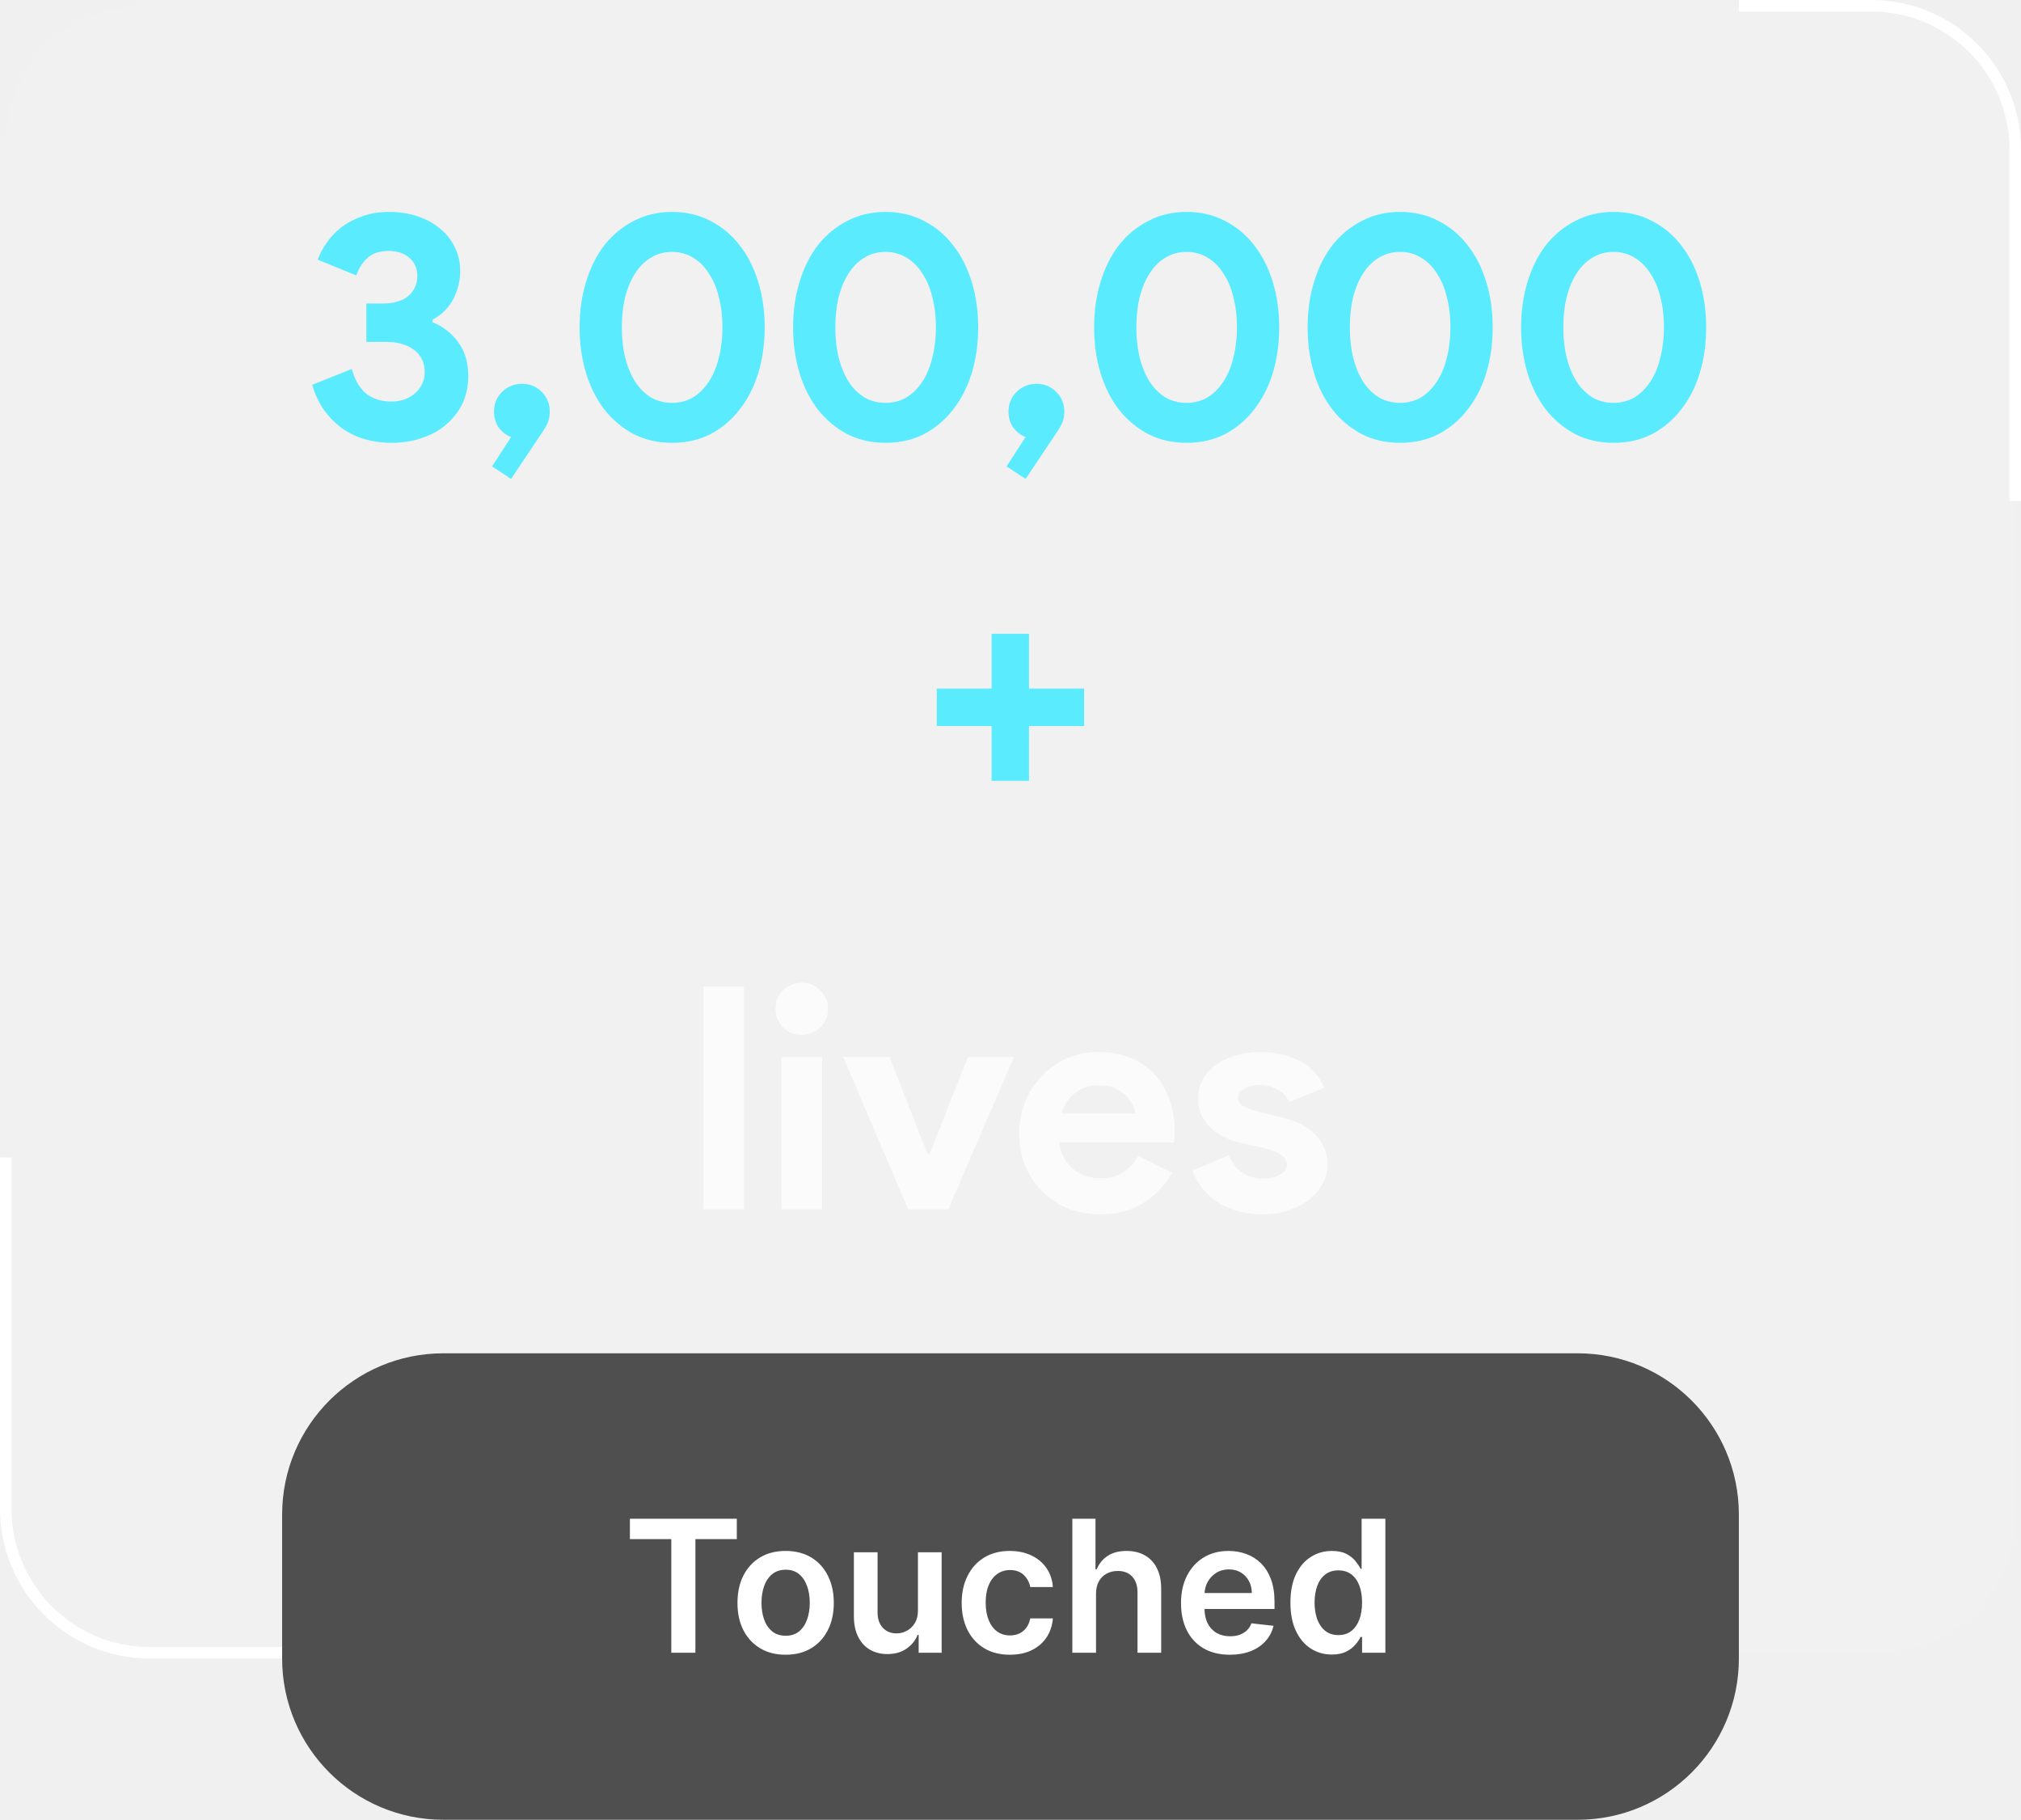
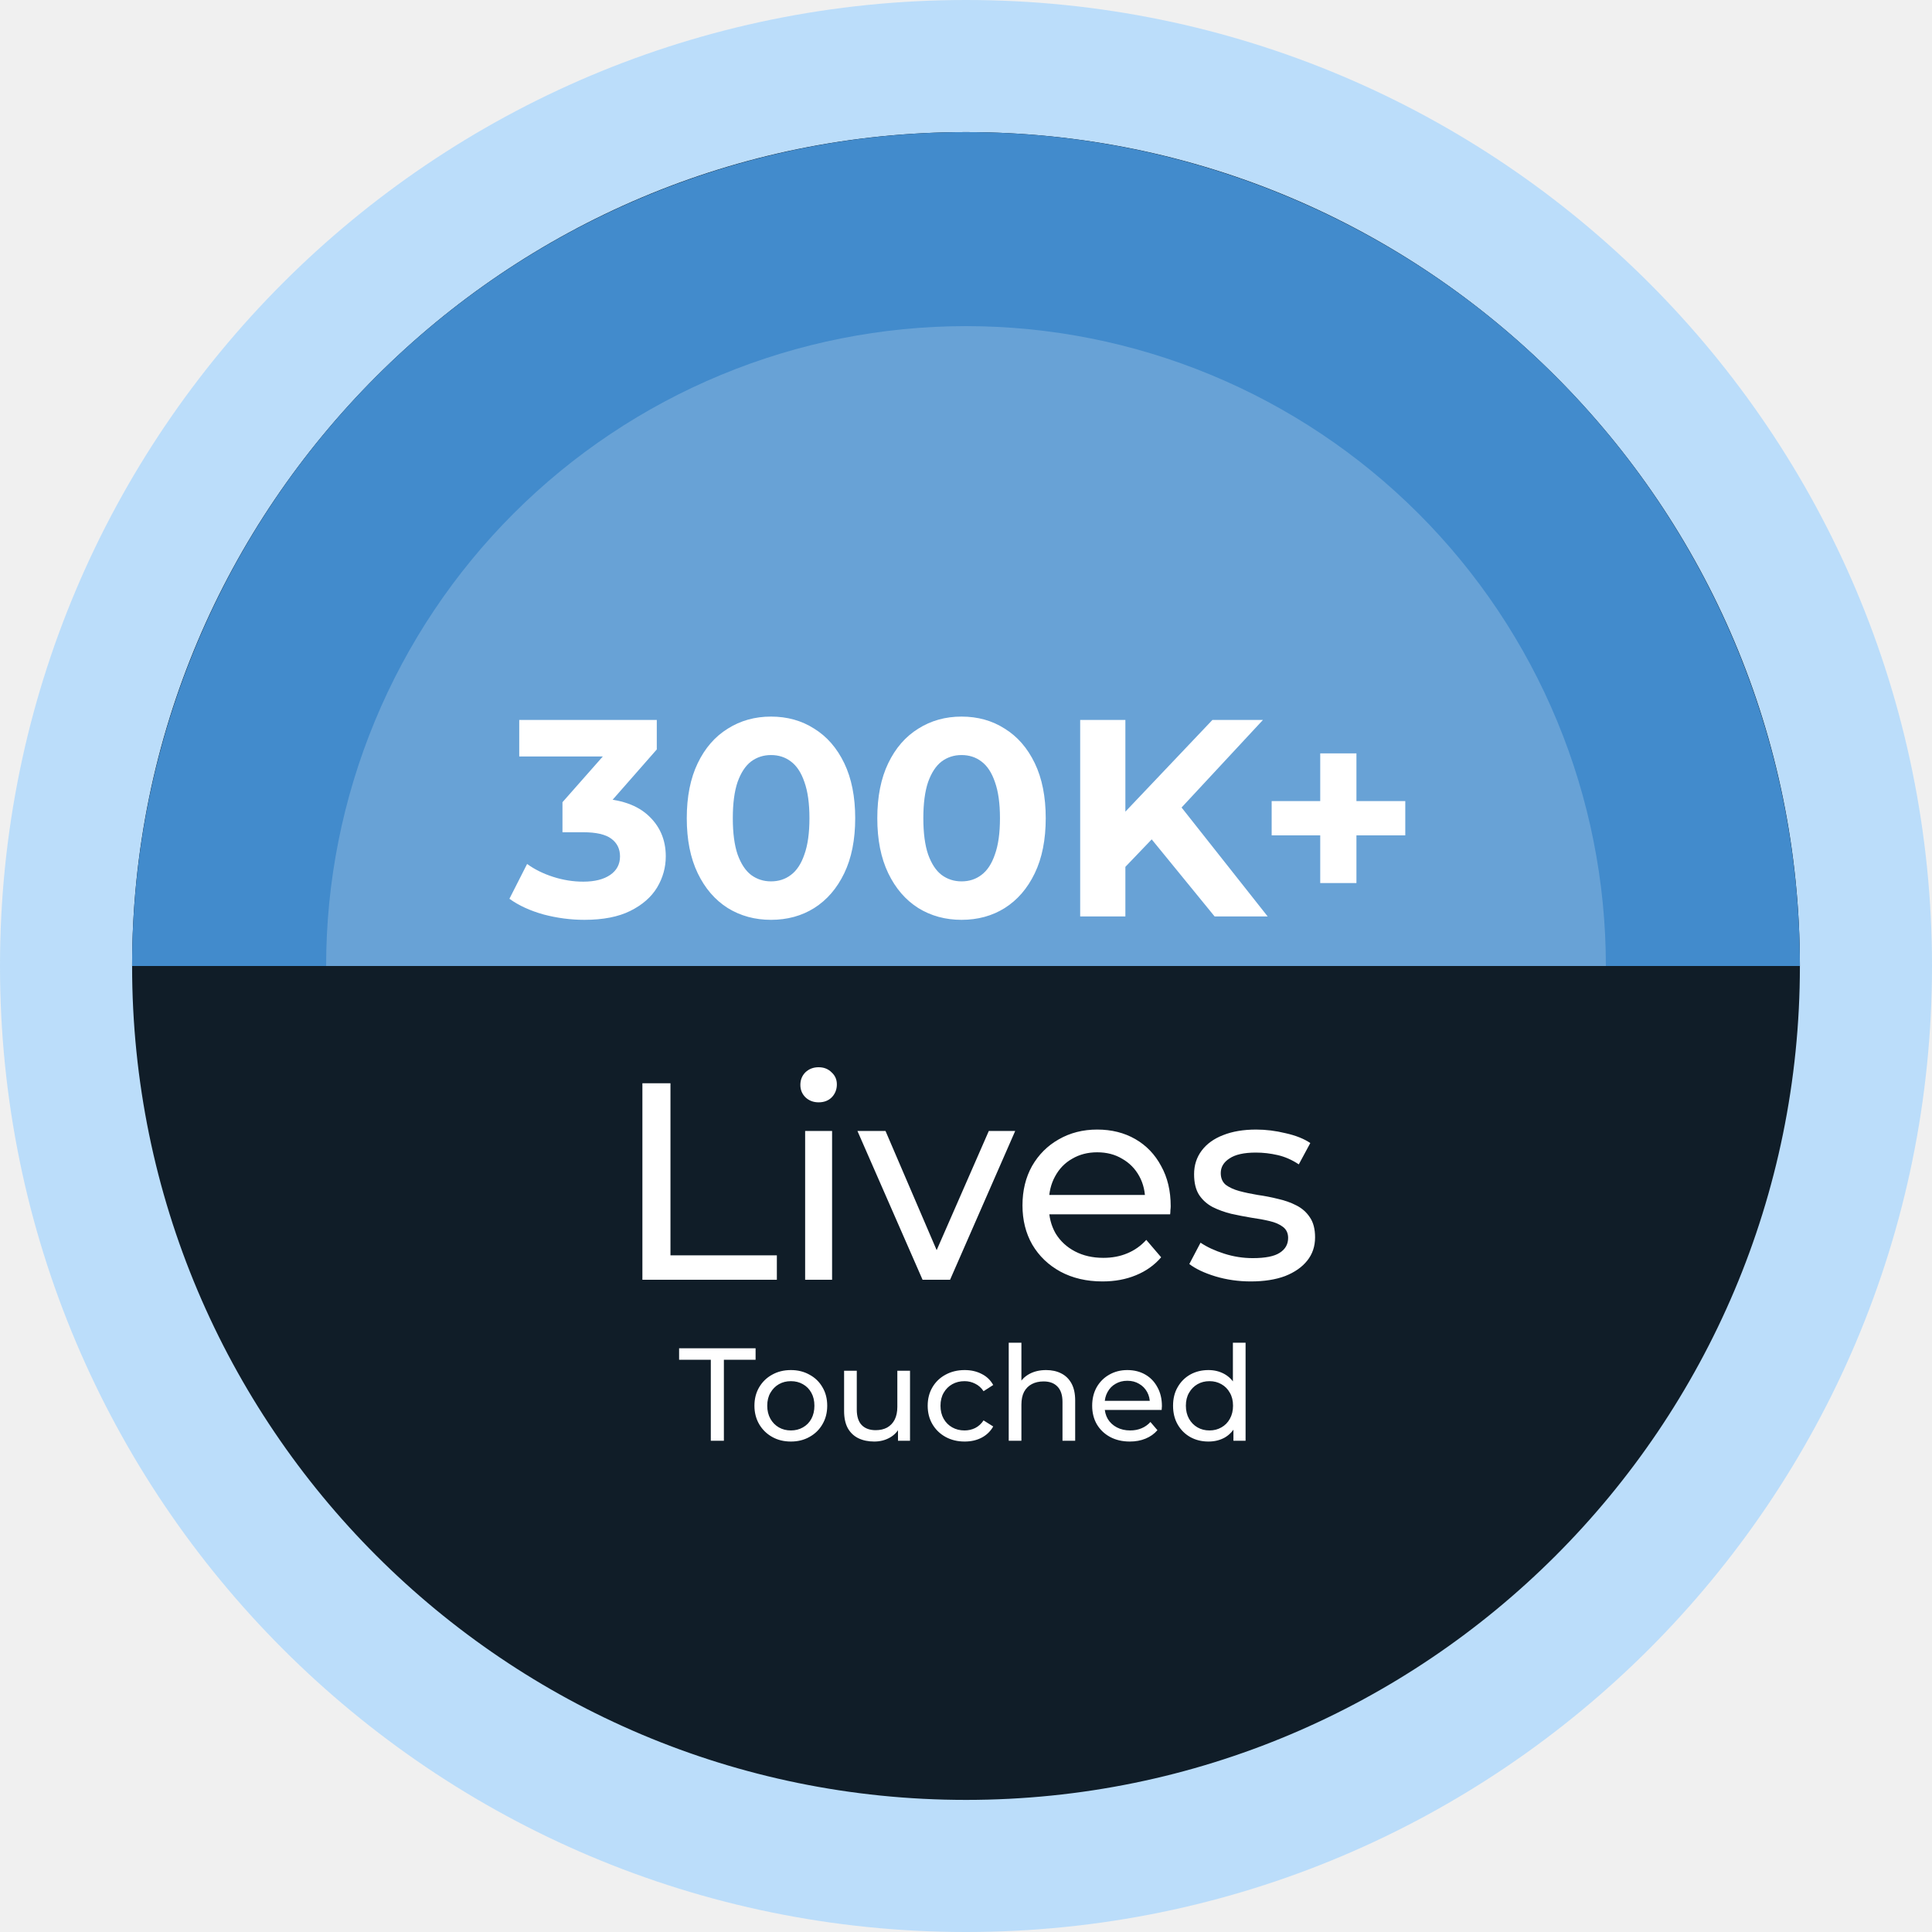
- <svg xmlns="http://www.w3.org/2000/svg" width="351" height="316" viewBox="0 0 351 316" fill="none">
-   <path d="M1 201V262C1 275.807 12.193 287 26 287H49" stroke="white" stroke-width="2" />
-   <path d="M350 87V26C350 12.193 338.807 1 325 1H302" stroke="white" stroke-width="2" />
-   <rect x="1" y="1" width="349" height="286" rx="24" fill="white" fill-opacity="0.05" />
-   <rect x="49" y="235" width="253" height="81" rx="28" fill="#4F4F4F" />
-   <path d="M109.398 267.261V263.727H127.966V267.261H120.773V287H116.591V267.261H109.398ZM136.446 287.341C134.741 287.341 133.264 286.966 132.014 286.216C130.764 285.466 129.795 284.417 129.105 283.068C128.423 281.72 128.082 280.144 128.082 278.341C128.082 276.538 128.423 274.958 129.105 273.602C129.795 272.246 130.764 271.193 132.014 270.443C133.264 269.693 134.741 269.318 136.446 269.318C138.151 269.318 139.628 269.693 140.878 270.443C142.128 271.193 143.094 272.246 143.776 273.602C144.465 274.958 144.81 276.538 144.81 278.341C144.81 280.144 144.465 281.72 143.776 283.068C143.094 284.417 142.128 285.466 140.878 286.216C139.628 286.966 138.151 287.341 136.446 287.341ZM136.469 284.045C137.393 284.045 138.166 283.792 138.787 283.284C139.408 282.769 139.87 282.08 140.173 281.216C140.484 280.352 140.639 279.39 140.639 278.33C140.639 277.261 140.484 276.295 140.173 275.432C139.87 274.561 139.408 273.867 138.787 273.352C138.166 272.837 137.393 272.58 136.469 272.58C135.522 272.58 134.734 272.837 134.105 273.352C133.484 273.867 133.018 274.561 132.707 275.432C132.404 276.295 132.253 277.261 132.253 278.33C132.253 279.39 132.404 280.352 132.707 281.216C133.018 282.08 133.484 282.769 134.105 283.284C134.734 283.792 135.522 284.045 136.469 284.045ZM159.426 279.659V269.545H163.54V287H159.551V283.898H159.369C158.975 284.875 158.328 285.674 157.426 286.295C156.532 286.917 155.43 287.227 154.119 287.227C152.975 287.227 151.964 286.973 151.085 286.466C150.214 285.951 149.532 285.205 149.04 284.227C148.547 283.242 148.301 282.053 148.301 280.659V269.545H152.415V280.023C152.415 281.129 152.718 282.008 153.324 282.659C153.93 283.311 154.725 283.636 155.71 283.636C156.316 283.636 156.903 283.489 157.472 283.193C158.04 282.898 158.506 282.458 158.869 281.875C159.241 281.284 159.426 280.545 159.426 279.659ZM175.384 287.341C173.641 287.341 172.145 286.958 170.895 286.193C169.652 285.428 168.694 284.371 168.02 283.023C167.353 281.667 167.02 280.106 167.02 278.341C167.02 276.568 167.361 275.004 168.043 273.648C168.724 272.284 169.687 271.223 170.929 270.466C172.179 269.701 173.656 269.318 175.361 269.318C176.777 269.318 178.031 269.58 179.122 270.102C180.221 270.617 181.096 271.348 181.747 272.295C182.399 273.235 182.77 274.333 182.861 275.591H178.929C178.77 274.75 178.391 274.049 177.793 273.489C177.202 272.92 176.41 272.636 175.418 272.636C174.577 272.636 173.838 272.864 173.202 273.318C172.565 273.765 172.069 274.409 171.713 275.25C171.365 276.091 171.19 277.098 171.19 278.273C171.19 279.462 171.365 280.485 171.713 281.341C172.062 282.189 172.55 282.845 173.179 283.307C173.815 283.761 174.562 283.989 175.418 283.989C176.024 283.989 176.565 283.875 177.043 283.648C177.527 283.413 177.933 283.076 178.259 282.636C178.584 282.197 178.808 281.663 178.929 281.034H182.861C182.762 282.269 182.399 283.364 181.77 284.318C181.141 285.265 180.285 286.008 179.202 286.545C178.118 287.076 176.846 287.341 175.384 287.341ZM190.352 276.773V287H186.239V263.727H190.261V272.511H190.466C190.875 271.527 191.508 270.75 192.364 270.182C193.227 269.606 194.326 269.318 195.659 269.318C196.871 269.318 197.928 269.572 198.83 270.08C199.731 270.587 200.428 271.33 200.92 272.307C201.42 273.284 201.67 274.477 201.67 275.886V287H197.557V276.523C197.557 275.348 197.254 274.436 196.648 273.784C196.049 273.125 195.208 272.795 194.125 272.795C193.398 272.795 192.746 272.955 192.17 273.273C191.602 273.583 191.155 274.034 190.83 274.625C190.511 275.216 190.352 275.932 190.352 276.773ZM213.591 287.341C211.841 287.341 210.33 286.977 209.057 286.25C207.792 285.515 206.818 284.477 206.136 283.136C205.455 281.788 205.114 280.201 205.114 278.375C205.114 276.58 205.455 275.004 206.136 273.648C206.826 272.284 207.788 271.223 209.023 270.466C210.258 269.701 211.708 269.318 213.375 269.318C214.451 269.318 215.466 269.492 216.42 269.841C217.383 270.182 218.231 270.712 218.966 271.432C219.708 272.152 220.292 273.068 220.716 274.182C221.14 275.288 221.352 276.606 221.352 278.136V279.398H207.045V276.625H217.409C217.402 275.837 217.231 275.136 216.898 274.523C216.564 273.902 216.098 273.413 215.5 273.057C214.909 272.701 214.22 272.523 213.432 272.523C212.591 272.523 211.852 272.727 211.216 273.136C210.58 273.538 210.083 274.068 209.727 274.727C209.379 275.379 209.201 276.095 209.193 276.875V279.295C209.193 280.311 209.379 281.182 209.75 281.909C210.121 282.629 210.64 283.182 211.307 283.568C211.973 283.947 212.754 284.136 213.648 284.136C214.246 284.136 214.788 284.053 215.273 283.886C215.758 283.712 216.178 283.458 216.534 283.125C216.89 282.792 217.159 282.379 217.341 281.886L221.182 282.318C220.939 283.333 220.477 284.22 219.795 284.977C219.121 285.727 218.258 286.311 217.205 286.727C216.152 287.136 214.947 287.341 213.591 287.341ZM231.31 287.307C229.938 287.307 228.711 286.955 227.628 286.25C226.545 285.545 225.688 284.523 225.06 283.182C224.431 281.841 224.116 280.212 224.116 278.295C224.116 276.356 224.435 274.72 225.071 273.386C225.715 272.045 226.582 271.034 227.673 270.352C228.764 269.663 229.98 269.318 231.321 269.318C232.344 269.318 233.185 269.492 233.844 269.841C234.503 270.182 235.026 270.595 235.412 271.08C235.798 271.557 236.098 272.008 236.31 272.432H236.48V263.727H240.605V287H236.56V284.25H236.31C236.098 284.674 235.791 285.125 235.389 285.602C234.988 286.072 234.457 286.473 233.798 286.807C233.139 287.14 232.31 287.307 231.31 287.307ZM232.457 283.932C233.329 283.932 234.071 283.697 234.685 283.227C235.298 282.75 235.764 282.087 236.082 281.239C236.401 280.39 236.56 279.402 236.56 278.273C236.56 277.144 236.401 276.163 236.082 275.33C235.772 274.496 235.31 273.848 234.696 273.386C234.09 272.924 233.344 272.693 232.457 272.693C231.541 272.693 230.776 272.932 230.162 273.409C229.548 273.886 229.086 274.545 228.776 275.386C228.465 276.227 228.31 277.189 228.31 278.273C228.31 279.364 228.465 280.337 228.776 281.193C229.094 282.042 229.56 282.712 230.173 283.205C230.795 283.689 231.556 283.932 232.457 283.932Z" fill="white" />
-   <path d="M67.943 76.896C66.375 76.896 64.863 76.691 63.407 76.28C61.988 75.869 60.682 75.253 59.487 74.432C58.292 73.573 57.228 72.509 56.295 71.24C55.399 69.971 54.708 68.496 54.223 66.816L61.111 64.072C61.596 65.939 62.418 67.357 63.575 68.328C64.732 69.261 66.188 69.728 67.943 69.728C68.727 69.728 69.474 69.616 70.183 69.392C70.892 69.131 71.508 68.776 72.031 68.328C72.554 67.88 72.964 67.357 73.263 66.76C73.599 66.125 73.767 65.416 73.767 64.632C73.767 62.989 73.151 61.701 71.919 60.768C70.724 59.835 69.063 59.368 66.935 59.368H63.631V52.704H66.655C67.402 52.704 68.13 52.611 68.839 52.424C69.548 52.237 70.164 51.957 70.687 51.584C71.247 51.173 71.676 50.669 71.975 50.072C72.311 49.437 72.479 48.709 72.479 47.888C72.479 46.619 72.031 45.592 71.135 44.808C70.239 43.987 69.026 43.576 67.495 43.576C65.852 43.576 64.583 44.024 63.687 44.92C62.828 45.779 62.231 46.749 61.895 47.832L55.175 45.088C55.511 44.155 56.015 43.203 56.687 42.232C57.359 41.224 58.199 40.328 59.207 39.544C60.252 38.723 61.466 38.069 62.847 37.584C64.228 37.061 65.815 36.8 67.607 36.8C69.436 36.8 71.098 37.061 72.591 37.584C74.122 38.107 75.428 38.835 76.511 39.768C77.594 40.664 78.434 41.747 79.031 43.016C79.628 44.248 79.927 45.592 79.927 47.048C79.927 48.168 79.778 49.176 79.479 50.072C79.218 50.968 78.863 51.771 78.415 52.48C77.967 53.189 77.444 53.805 76.847 54.328C76.287 54.813 75.708 55.205 75.111 55.504V55.952C76.903 56.661 78.378 57.8 79.535 59.368C80.73 60.936 81.327 62.915 81.327 65.304C81.327 66.984 81.01 68.533 80.375 69.952C79.74 71.333 78.826 72.547 77.631 73.592C76.474 74.637 75.074 75.44 73.431 76C71.788 76.597 69.959 76.896 67.943 76.896ZM85.46 80.984L88.764 75.888C87.943 75.589 87.233 75.048 86.636 74.264C86.076 73.48 85.796 72.547 85.796 71.464C85.796 70.12 86.263 68.981 87.196 68.048C88.167 67.115 89.324 66.648 90.668 66.648C92.012 66.648 93.151 67.115 94.084 68.048C95.017 68.981 95.484 70.12 95.484 71.464C95.484 72.173 95.372 72.808 95.148 73.368C94.924 73.891 94.569 74.507 94.084 75.216L88.764 83.168L85.46 80.984ZM116.735 76.896C114.271 76.896 112.05 76.392 110.071 75.384C108.093 74.339 106.394 72.92 104.975 71.128C103.594 69.336 102.53 67.227 101.783 64.8C101.037 62.336 100.663 59.685 100.663 56.848C100.663 54.011 101.037 51.379 101.783 48.952C102.53 46.488 103.594 44.36 104.975 42.568C106.394 40.776 108.093 39.376 110.071 38.368C112.05 37.323 114.271 36.8 116.735 36.8C119.199 36.8 121.421 37.323 123.399 38.368C125.378 39.376 127.058 40.776 128.439 42.568C129.858 44.36 130.941 46.488 131.687 48.952C132.434 51.379 132.807 54.011 132.807 56.848C132.807 59.685 132.434 62.336 131.687 64.8C130.941 67.227 129.858 69.336 128.439 71.128C127.058 72.92 125.378 74.339 123.399 75.384C121.421 76.392 119.199 76.896 116.735 76.896ZM116.735 69.952C118.079 69.952 119.293 69.635 120.375 69C121.458 68.328 122.373 67.413 123.119 66.256C123.903 65.061 124.482 63.661 124.855 62.056C125.266 60.451 125.471 58.715 125.471 56.848C125.471 54.944 125.266 53.208 124.855 51.64C124.482 50.035 123.903 48.653 123.119 47.496C122.373 46.301 121.458 45.387 120.375 44.752C119.293 44.08 118.079 43.744 116.735 43.744C115.354 43.744 114.122 44.08 113.039 44.752C111.957 45.387 111.042 46.301 110.295 47.496C109.549 48.653 108.97 50.035 108.559 51.64C108.186 53.208 107.999 54.944 107.999 56.848C107.999 58.715 108.186 60.451 108.559 62.056C108.97 63.661 109.549 65.061 110.295 66.256C111.042 67.413 111.957 68.328 113.039 69C114.122 69.635 115.354 69.952 116.735 69.952ZM153.813 76.896C151.349 76.896 149.128 76.392 147.149 75.384C145.171 74.339 143.472 72.92 142.053 71.128C140.672 69.336 139.608 67.227 138.861 64.8C138.115 62.336 137.741 59.685 137.741 56.848C137.741 54.011 138.115 51.379 138.861 48.952C139.608 46.488 140.672 44.36 142.053 42.568C143.472 40.776 145.171 39.376 147.149 38.368C149.128 37.323 151.349 36.8 153.813 36.8C156.277 36.8 158.499 37.323 160.477 38.368C162.456 39.376 164.136 40.776 165.517 42.568C166.936 44.36 168.019 46.488 168.765 48.952C169.512 51.379 169.885 54.011 169.885 56.848C169.885 59.685 169.512 62.336 168.765 64.8C168.019 67.227 166.936 69.336 165.517 71.128C164.136 72.92 162.456 74.339 160.477 75.384C158.499 76.392 156.277 76.896 153.813 76.896ZM153.813 69.952C155.157 69.952 156.371 69.635 157.453 69C158.536 68.328 159.451 67.413 160.197 66.256C160.981 65.061 161.56 63.661 161.933 62.056C162.344 60.451 162.549 58.715 162.549 56.848C162.549 54.944 162.344 53.208 161.933 51.64C161.56 50.035 160.981 48.653 160.197 47.496C159.451 46.301 158.536 45.387 157.453 44.752C156.371 44.08 155.157 43.744 153.813 43.744C152.432 43.744 151.2 44.08 150.117 44.752C149.035 45.387 148.12 46.301 147.373 47.496C146.627 48.653 146.048 50.035 145.637 51.64C145.264 53.208 145.077 54.944 145.077 56.848C145.077 58.715 145.264 60.451 145.637 62.056C146.048 63.661 146.627 65.061 147.373 66.256C148.12 67.413 149.035 68.328 150.117 69C151.2 69.635 152.432 69.952 153.813 69.952ZM174.819 80.984L178.123 75.888C177.302 75.589 176.593 75.048 175.995 74.264C175.435 73.48 175.155 72.547 175.155 71.464C175.155 70.12 175.622 68.981 176.555 68.048C177.526 67.115 178.683 66.648 180.027 66.648C181.371 66.648 182.51 67.115 183.443 68.048C184.377 68.981 184.843 70.12 184.843 71.464C184.843 72.173 184.731 72.808 184.507 73.368C184.283 73.891 183.929 74.507 183.443 75.216L178.123 83.168L174.819 80.984ZM206.095 76.896C203.631 76.896 201.409 76.392 199.431 75.384C197.452 74.339 195.753 72.92 194.335 71.128C192.953 69.336 191.889 67.227 191.143 64.8C190.396 62.336 190.023 59.685 190.023 56.848C190.023 54.011 190.396 51.379 191.143 48.952C191.889 46.488 192.953 44.36 194.335 42.568C195.753 40.776 197.452 39.376 199.431 38.368C201.409 37.323 203.631 36.8 206.095 36.8C208.559 36.8 210.78 37.323 212.759 38.368C214.737 39.376 216.417 40.776 217.799 42.568C219.217 44.36 220.3 46.488 221.047 48.952C221.793 51.379 222.167 54.011 222.167 56.848C222.167 59.685 221.793 62.336 221.047 64.8C220.3 67.227 219.217 69.336 217.799 71.128C216.417 72.92 214.737 74.339 212.759 75.384C210.78 76.392 208.559 76.896 206.095 76.896ZM206.095 69.952C207.439 69.952 208.652 69.635 209.735 69C210.817 68.328 211.732 67.413 212.479 66.256C213.263 65.061 213.841 63.661 214.215 62.056C214.625 60.451 214.831 58.715 214.831 56.848C214.831 54.944 214.625 53.208 214.215 51.64C213.841 50.035 213.263 48.653 212.479 47.496C211.732 46.301 210.817 45.387 209.735 44.752C208.652 44.08 207.439 43.744 206.095 43.744C204.713 43.744 203.481 44.08 202.399 44.752C201.316 45.387 200.401 46.301 199.655 47.496C198.908 48.653 198.329 50.035 197.919 51.64C197.545 53.208 197.359 54.944 197.359 56.848C197.359 58.715 197.545 60.451 197.919 62.056C198.329 63.661 198.908 65.061 199.655 66.256C200.401 67.413 201.316 68.328 202.399 69C203.481 69.635 204.713 69.952 206.095 69.952ZM243.173 76.896C240.709 76.896 238.487 76.392 236.509 75.384C234.53 74.339 232.831 72.92 231.413 71.128C230.031 69.336 228.967 67.227 228.221 64.8C227.474 62.336 227.101 59.685 227.101 56.848C227.101 54.011 227.474 51.379 228.221 48.952C228.967 46.488 230.031 44.36 231.413 42.568C232.831 40.776 234.53 39.376 236.509 38.368C238.487 37.323 240.709 36.8 243.173 36.8C245.637 36.8 247.858 37.323 249.837 38.368C251.815 39.376 253.495 40.776 254.877 42.568C256.295 44.36 257.378 46.488 258.125 48.952C258.871 51.379 259.245 54.011 259.245 56.848C259.245 59.685 258.871 62.336 258.125 64.8C257.378 67.227 256.295 69.336 254.877 71.128C253.495 72.92 251.815 74.339 249.837 75.384C247.858 76.392 245.637 76.896 243.173 76.896ZM243.173 69.952C244.517 69.952 245.73 69.635 246.813 69C247.895 68.328 248.81 67.413 249.557 66.256C250.341 65.061 250.919 63.661 251.293 62.056C251.703 60.451 251.909 58.715 251.909 56.848C251.909 54.944 251.703 53.208 251.293 51.64C250.919 50.035 250.341 48.653 249.557 47.496C248.81 46.301 247.895 45.387 246.813 44.752C245.73 44.08 244.517 43.744 243.173 43.744C241.791 43.744 240.559 44.08 239.477 44.752C238.394 45.387 237.479 46.301 236.733 47.496C235.986 48.653 235.407 50.035 234.997 51.64C234.623 53.208 234.437 54.944 234.437 56.848C234.437 58.715 234.623 60.451 234.997 62.056C235.407 63.661 235.986 65.061 236.733 66.256C237.479 67.413 238.394 68.328 239.477 69C240.559 69.635 241.791 69.952 243.173 69.952ZM280.251 76.896C277.787 76.896 275.566 76.392 273.587 75.384C271.608 74.339 269.91 72.92 268.491 71.128C267.11 69.336 266.046 67.227 265.299 64.8C264.552 62.336 264.179 59.685 264.179 56.848C264.179 54.011 264.552 51.379 265.299 48.952C266.046 46.488 267.11 44.36 268.491 42.568C269.91 40.776 271.608 39.376 273.587 38.368C275.566 37.323 277.787 36.8 280.251 36.8C282.715 36.8 284.936 37.323 286.915 38.368C288.894 39.376 290.574 40.776 291.955 42.568C293.374 44.36 294.456 46.488 295.203 48.952C295.95 51.379 296.323 54.011 296.323 56.848C296.323 59.685 295.95 62.336 295.203 64.8C294.456 67.227 293.374 69.336 291.955 71.128C290.574 72.92 288.894 74.339 286.915 75.384C284.936 76.392 282.715 76.896 280.251 76.896ZM280.251 69.952C281.595 69.952 282.808 69.635 283.891 69C284.974 68.328 285.888 67.413 286.635 66.256C287.419 65.061 287.998 63.661 288.371 62.056C288.782 60.451 288.987 58.715 288.987 56.848C288.987 54.944 288.782 53.208 288.371 51.64C287.998 50.035 287.419 48.653 286.635 47.496C285.888 46.301 284.974 45.387 283.891 44.752C282.808 44.08 281.595 43.744 280.251 43.744C278.87 43.744 277.638 44.08 276.555 44.752C275.472 45.387 274.558 46.301 273.811 47.496C273.064 48.653 272.486 50.035 272.075 51.64C271.702 53.208 271.515 54.944 271.515 56.848C271.515 58.715 271.702 60.451 272.075 62.056C272.486 63.661 273.064 65.061 273.811 66.256C274.558 67.413 275.472 68.328 276.555 69C277.638 69.635 278.87 69.952 280.251 69.952ZM178.711 119.576H188.287V126.072H178.711V135.592H172.215V126.072H162.695V119.576H172.215V110.056H178.711V119.576Z" fill="#5BEBFF" />
-   <path d="M122.151 210V171.336H129.225V210H122.151ZM139.224 179.706C138.612 179.706 138.018 179.598 137.442 179.382C136.902 179.13 136.416 178.806 135.984 178.41C135.588 177.978 135.264 177.492 135.012 176.952C134.796 176.412 134.688 175.818 134.688 175.17C134.688 174.522 134.796 173.928 135.012 173.388C135.264 172.848 135.588 172.38 135.984 171.984C136.416 171.552 136.902 171.228 137.442 171.012C138.018 170.76 138.612 170.634 139.224 170.634C140.484 170.634 141.564 171.084 142.464 171.984C143.364 172.848 143.814 173.91 143.814 175.17C143.814 176.43 143.364 177.51 142.464 178.41C141.564 179.274 140.484 179.706 139.224 179.706ZM135.714 210V183.54H142.788V210H135.714ZM146.448 183.54H154.494L161.082 200.388H161.46L168.102 183.54H176.094L164.7 210H157.734L146.448 183.54ZM203.58 203.628C202.356 205.788 200.7 207.534 198.612 208.866C196.56 210.198 194.04 210.864 191.052 210.864C189.036 210.864 187.164 210.522 185.436 209.838C183.744 209.118 182.268 208.128 181.008 206.868C179.748 205.608 178.758 204.132 178.038 202.44C177.354 200.712 177.012 198.822 177.012 196.77C177.012 194.862 177.354 193.062 178.038 191.37C178.722 189.642 179.676 188.148 180.9 186.888C182.124 185.592 183.564 184.566 185.22 183.81C186.912 183.054 188.766 182.676 190.782 182.676C192.906 182.676 194.796 183.036 196.452 183.756C198.108 184.44 199.494 185.412 200.61 186.672C201.726 187.896 202.572 189.354 203.148 191.046C203.724 192.738 204.012 194.574 204.012 196.554C204.012 196.806 204.012 197.022 204.012 197.202C203.976 197.418 203.958 197.616 203.958 197.796C203.922 197.976 203.904 198.174 203.904 198.39H183.978C184.122 199.47 184.41 200.406 184.842 201.198C185.31 201.954 185.868 202.602 186.516 203.142C187.2 203.646 187.938 204.024 188.73 204.276C189.522 204.492 190.332 204.6 191.16 204.6C192.78 204.6 194.112 204.24 195.156 203.52C196.236 202.764 197.082 201.828 197.694 200.712L203.58 203.628ZM197.154 193.368C197.118 192.9 196.956 192.378 196.668 191.802C196.416 191.226 196.02 190.686 195.48 190.182C194.976 189.678 194.328 189.264 193.536 188.94C192.78 188.616 191.862 188.454 190.782 188.454C189.27 188.454 187.938 188.886 186.786 189.75C185.634 190.614 184.824 191.82 184.356 193.368H197.154ZM219.27 210.864C217.542 210.864 215.994 210.648 214.626 210.216C213.294 209.784 212.124 209.226 211.116 208.542C210.144 207.822 209.316 207.012 208.632 206.112C207.948 205.176 207.426 204.24 207.066 203.304L213.384 200.604C213.996 201.972 214.806 202.998 215.814 203.682C216.858 204.33 218.01 204.654 219.27 204.654C220.566 204.654 221.592 204.42 222.348 203.952C223.104 203.484 223.482 202.926 223.482 202.278C223.482 201.558 223.158 200.982 222.51 200.55C221.898 200.082 220.818 199.668 219.27 199.308L215.544 198.498C214.716 198.318 213.852 198.03 212.952 197.634C212.088 197.238 211.296 196.734 210.576 196.122C209.856 195.51 209.262 194.772 208.794 193.908C208.326 193.044 208.092 192.036 208.092 190.884C208.092 189.588 208.362 188.436 208.902 187.428C209.478 186.42 210.252 185.574 211.224 184.89C212.196 184.17 213.33 183.63 214.626 183.27C215.958 182.874 217.38 182.676 218.892 182.676C221.412 182.676 223.662 183.18 225.642 184.188C227.622 185.16 229.08 186.726 230.016 188.886L223.914 191.37C223.41 190.326 222.672 189.57 221.7 189.102C220.728 188.634 219.756 188.4 218.784 188.4C217.776 188.4 216.894 188.616 216.138 189.048C215.382 189.444 215.004 189.966 215.004 190.614C215.004 191.226 215.31 191.712 215.922 192.072C216.57 192.432 217.434 192.756 218.514 193.044L222.564 194.016C225.264 194.664 227.262 195.708 228.558 197.148C229.89 198.552 230.556 200.226 230.556 202.17C230.556 203.322 230.286 204.42 229.746 205.464C229.206 206.508 228.432 207.444 227.424 208.272C226.452 209.064 225.264 209.694 223.86 210.162C222.492 210.63 220.962 210.864 219.27 210.864Z" fill="white" fill-opacity="0.7" />
+ <svg xmlns="http://www.w3.org/2000/svg" width="468" height="468" viewBox="0 0 468 468" fill="none">
+   <circle cx="234" cy="234" r="218" fill="#101D28" stroke="#BBDDFA" stroke-width="32" />
+   <path d="M155.611 310V262.4H162.411V304.084H188.183V310H155.611ZM195.034 310V273.96H201.562V310H195.034ZM198.298 267.024C197.028 267.024 195.963 266.616 195.102 265.8C194.286 264.984 193.878 263.987 193.878 262.808C193.878 261.584 194.286 260.564 195.102 259.748C195.963 258.932 197.028 258.524 198.298 258.524C199.567 258.524 200.61 258.932 201.426 259.748C202.287 260.519 202.718 261.493 202.718 262.672C202.718 263.896 202.31 264.939 201.494 265.8C200.678 266.616 199.612 267.024 198.298 267.024ZM223.478 310L207.702 273.96H214.502L228.51 306.6H225.246L239.526 273.96H245.918L230.142 310H223.478ZM267.062 310.408C263.209 310.408 259.809 309.615 256.862 308.028C253.961 306.441 251.694 304.265 250.062 301.5C248.476 298.735 247.682 295.561 247.682 291.98C247.682 288.399 248.453 285.225 249.994 282.46C251.581 279.695 253.734 277.541 256.454 276C259.22 274.413 262.325 273.62 265.77 273.62C269.261 273.62 272.344 274.391 275.018 275.932C277.693 277.473 279.778 279.649 281.274 282.46C282.816 285.225 283.586 288.467 283.586 292.184C283.586 292.456 283.564 292.773 283.518 293.136C283.518 293.499 283.496 293.839 283.45 294.156H252.782V289.464H280.05L277.398 291.096C277.444 288.784 276.968 286.721 275.97 284.908C274.973 283.095 273.59 281.689 271.822 280.692C270.1 279.649 268.082 279.128 265.77 279.128C263.504 279.128 261.486 279.649 259.718 280.692C257.95 281.689 256.568 283.117 255.57 284.976C254.573 286.789 254.074 288.875 254.074 291.232V292.32C254.074 294.723 254.618 296.876 255.706 298.78C256.84 300.639 258.404 302.089 260.398 303.132C262.393 304.175 264.682 304.696 267.266 304.696C269.397 304.696 271.324 304.333 273.046 303.608C274.814 302.883 276.356 301.795 277.67 300.344L281.274 304.56C279.642 306.464 277.602 307.915 275.154 308.912C272.752 309.909 270.054 310.408 267.062 310.408ZM302.987 310.408C299.995 310.408 297.139 310 294.419 309.184C291.744 308.368 289.636 307.371 288.095 306.192L290.815 301.024C292.356 302.067 294.26 302.951 296.527 303.676C298.794 304.401 301.106 304.764 303.463 304.764C306.5 304.764 308.676 304.333 309.991 303.472C311.351 302.611 312.031 301.409 312.031 299.868C312.031 298.735 311.623 297.851 310.807 297.216C309.991 296.581 308.903 296.105 307.543 295.788C306.228 295.471 304.755 295.199 303.123 294.972C301.491 294.7 299.859 294.383 298.227 294.02C296.595 293.612 295.099 293.068 293.739 292.388C292.379 291.663 291.291 290.688 290.475 289.464C289.659 288.195 289.251 286.517 289.251 284.432C289.251 282.256 289.863 280.352 291.087 278.72C292.311 277.088 294.034 275.841 296.255 274.98C298.522 274.073 301.196 273.62 304.279 273.62C306.636 273.62 309.016 273.915 311.419 274.504C313.867 275.048 315.862 275.841 317.403 276.884L314.615 282.052C312.983 280.964 311.283 280.216 309.515 279.808C307.747 279.4 305.979 279.196 304.211 279.196C301.355 279.196 299.224 279.672 297.819 280.624C296.414 281.531 295.711 282.709 295.711 284.16C295.711 285.384 296.119 286.336 296.935 287.016C297.796 287.651 298.884 288.149 300.199 288.512C301.559 288.875 303.055 289.192 304.687 289.464C306.319 289.691 307.951 290.008 309.583 290.416C311.215 290.779 312.688 291.3 314.003 291.98C315.363 292.66 316.451 293.612 317.267 294.836C318.128 296.06 318.559 297.692 318.559 299.732C318.559 301.908 317.924 303.789 316.655 305.376C315.386 306.963 313.595 308.209 311.283 309.116C308.971 309.977 306.206 310.408 302.987 310.408ZM172.183 349V329.384H164.503V326.6H183.031V329.384H175.351V349H172.183ZM191.582 349.192C189.876 349.192 188.361 348.819 187.038 348.072C185.716 347.325 184.67 346.301 183.902 345C183.134 343.677 182.75 342.184 182.75 340.52C182.75 338.835 183.134 337.341 183.902 336.04C184.67 334.739 185.716 333.725 187.038 333C188.361 332.253 189.876 331.88 191.582 331.88C193.268 331.88 194.772 332.253 196.094 333C197.438 333.725 198.484 334.739 199.23 336.04C199.998 337.32 200.382 338.813 200.382 340.52C200.382 342.205 199.998 343.699 199.23 345C198.484 346.301 197.438 347.325 196.094 348.072C194.772 348.819 193.268 349.192 191.582 349.192ZM191.582 346.504C192.67 346.504 193.641 346.259 194.494 345.768C195.369 345.277 196.052 344.584 196.542 343.688C197.033 342.771 197.278 341.715 197.278 340.52C197.278 339.304 197.033 338.259 196.542 337.384C196.052 336.488 195.369 335.795 194.494 335.304C193.641 334.813 192.67 334.568 191.582 334.568C190.494 334.568 189.524 334.813 188.67 335.304C187.817 335.795 187.134 336.488 186.622 337.384C186.11 338.259 185.854 339.304 185.854 340.52C185.854 341.715 186.11 342.771 186.622 343.688C187.134 344.584 187.817 345.277 188.67 345.768C189.524 346.259 190.494 346.504 191.582 346.504ZM211.767 349.192C210.316 349.192 209.036 348.925 207.927 348.392C206.839 347.859 205.985 347.048 205.367 345.96C204.769 344.851 204.471 343.464 204.471 341.8V332.04H207.543V341.448C207.543 343.112 207.937 344.36 208.727 345.192C209.537 346.024 210.668 346.44 212.119 346.44C213.185 346.44 214.113 346.227 214.903 345.8C215.692 345.352 216.3 344.712 216.727 343.88C217.153 343.027 217.367 342.003 217.367 340.808V332.04H220.439V349H217.527V344.424L218.007 345.64C217.452 346.771 216.62 347.645 215.511 348.264C214.401 348.883 213.153 349.192 211.767 349.192ZM233.679 349.192C231.951 349.192 230.404 348.819 229.039 348.072C227.695 347.325 226.639 346.301 225.871 345C225.103 343.699 224.719 342.205 224.719 340.52C224.719 338.835 225.103 337.341 225.871 336.04C226.639 334.739 227.695 333.725 229.039 333C230.404 332.253 231.951 331.88 233.679 331.88C235.215 331.88 236.58 332.189 237.775 332.808C238.991 333.405 239.93 334.301 240.591 335.496L238.255 337C237.7 336.168 237.018 335.56 236.207 335.176C235.418 334.771 234.564 334.568 233.647 334.568C232.538 334.568 231.546 334.813 230.671 335.304C229.796 335.795 229.103 336.488 228.591 337.384C228.079 338.259 227.823 339.304 227.823 340.52C227.823 341.736 228.079 342.792 228.591 343.688C229.103 344.584 229.796 345.277 230.671 345.768C231.546 346.259 232.538 346.504 233.647 346.504C234.564 346.504 235.418 346.312 236.207 345.928C237.018 345.523 237.7 344.904 238.255 344.072L240.591 345.544C239.93 346.717 238.991 347.624 237.775 348.264C236.58 348.883 235.215 349.192 233.679 349.192ZM253.406 331.88C254.792 331.88 256.008 332.147 257.054 332.68C258.12 333.213 258.952 334.024 259.55 335.112C260.147 336.2 260.446 337.576 260.446 339.24V349H257.374V339.592C257.374 337.949 256.968 336.712 256.158 335.88C255.368 335.048 254.248 334.632 252.798 334.632C251.71 334.632 250.76 334.845 249.95 335.272C249.139 335.699 248.51 336.328 248.062 337.16C247.635 337.992 247.422 339.027 247.422 340.264V349H244.35V325.256H247.422V336.616L246.814 335.4C247.368 334.291 248.222 333.427 249.374 332.808C250.526 332.189 251.87 331.88 253.406 331.88ZM273.683 349.192C271.869 349.192 270.269 348.819 268.883 348.072C267.517 347.325 266.451 346.301 265.683 345C264.936 343.699 264.563 342.205 264.563 340.52C264.563 338.835 264.925 337.341 265.651 336.04C266.397 334.739 267.411 333.725 268.691 333C269.992 332.253 271.453 331.88 273.075 331.88C274.717 331.88 276.168 332.243 277.427 332.968C278.685 333.693 279.667 334.717 280.371 336.04C281.096 337.341 281.459 338.867 281.459 340.616C281.459 340.744 281.448 340.893 281.427 341.064C281.427 341.235 281.416 341.395 281.395 341.544H266.963V339.336H279.795L278.547 340.104C278.568 339.016 278.344 338.045 277.875 337.192C277.405 336.339 276.755 335.677 275.923 335.208C275.112 334.717 274.163 334.472 273.075 334.472C272.008 334.472 271.059 334.717 270.227 335.208C269.395 335.677 268.744 336.349 268.275 337.224C267.805 338.077 267.571 339.059 267.571 340.168V340.68C267.571 341.811 267.827 342.824 268.339 343.72C268.872 344.595 269.608 345.277 270.547 345.768C271.485 346.259 272.563 346.504 273.779 346.504C274.781 346.504 275.688 346.333 276.499 345.992C277.331 345.651 278.056 345.139 278.675 344.456L280.371 346.44C279.603 347.336 278.643 348.019 277.491 348.488C276.36 348.957 275.091 349.192 273.683 349.192ZM292.733 349.192C291.09 349.192 289.618 348.829 288.317 348.104C287.037 347.379 286.023 346.365 285.277 345.064C284.53 343.763 284.157 342.248 284.157 340.52C284.157 338.792 284.53 337.288 285.277 336.008C286.023 334.707 287.037 333.693 288.317 332.968C289.618 332.243 291.09 331.88 292.733 331.88C294.162 331.88 295.453 332.2 296.605 332.84C297.757 333.48 298.674 334.44 299.357 335.72C300.061 337 300.413 338.6 300.413 340.52C300.413 342.44 300.071 344.04 299.389 345.32C298.727 346.6 297.821 347.571 296.669 348.232C295.517 348.872 294.205 349.192 292.733 349.192ZM292.989 346.504C294.055 346.504 295.015 346.259 295.869 345.768C296.743 345.277 297.426 344.584 297.917 343.688C298.429 342.771 298.685 341.715 298.685 340.52C298.685 339.304 298.429 338.259 297.917 337.384C297.426 336.488 296.743 335.795 295.869 335.304C295.015 334.813 294.055 334.568 292.989 334.568C291.901 334.568 290.93 334.813 290.077 335.304C289.223 335.795 288.541 336.488 288.029 337.384C287.517 338.259 287.261 339.304 287.261 340.52C287.261 341.715 287.517 342.771 288.029 343.688C288.541 344.584 289.223 345.277 290.077 345.768C290.93 346.259 291.901 346.504 292.989 346.504ZM298.781 349V344.424L298.972 340.488L298.653 336.552V325.256H301.725V349H298.781Z" fill="white" />
+   <path d="M436 234C436 207.473 430.775 181.206 420.624 156.698C410.472 132.19 395.593 109.922 376.836 91.164C358.078 72.407 335.81 57.528 311.302 47.376C286.794 37.225 260.527 32 234 32C207.473 32 181.206 37.225 156.698 47.376C132.19 57.528 109.922 72.407 91.164 91.164C72.407 109.922 57.528 132.19 47.376 156.698C37.225 181.206 32 207.473 32 234L234 234H436Z" fill="#428BCC" />
+   <path d="M389 234C389 213.645 384.991 193.49 377.201 174.684C369.412 155.879 357.995 138.792 343.602 124.398C329.208 110.005 312.121 98.588 293.316 90.799C274.51 83.009 254.355 79 234 79C213.645 79 193.49 83.009 174.684 90.799C155.879 98.588 138.792 110.005 124.398 124.398C110.005 138.792 98.588 155.879 90.799 174.684C83.009 193.49 79 213.645 79 234L234 234H389Z" fill="white" fill-opacity="0.2" />
+   <path d="M141.555 222.816C138.245 222.816 134.959 222.385 131.695 221.524C128.431 220.617 125.665 219.348 123.399 217.716L127.683 209.284C129.496 210.599 131.604 211.641 134.007 212.412C136.409 213.183 138.835 213.568 141.283 213.568C144.048 213.568 146.224 213.024 147.811 211.936C149.397 210.848 150.191 209.352 150.191 207.448C150.191 205.635 149.488 204.207 148.083 203.164C146.677 202.121 144.411 201.6 141.283 201.6H136.251V194.324L149.511 179.296L150.735 183.24H125.779V174.4H159.099V181.54L145.907 196.568L140.331 193.372H143.527C149.375 193.372 153.795 194.687 156.787 197.316C159.779 199.945 161.275 203.323 161.275 207.448C161.275 210.123 160.572 212.639 159.167 214.996C157.761 217.308 155.608 219.189 152.707 220.64C149.805 222.091 146.088 222.816 141.555 222.816ZM186.761 222.816C182.862 222.816 179.372 221.864 176.289 219.96C173.206 218.011 170.781 215.2 169.013 211.528C167.245 207.856 166.361 203.413 166.361 198.2C166.361 192.987 167.245 188.544 169.013 184.872C170.781 181.2 173.206 178.412 176.289 176.508C179.372 174.559 182.862 173.584 186.761 173.584C190.705 173.584 194.196 174.559 197.233 176.508C200.316 178.412 202.741 181.2 204.509 184.872C206.277 188.544 207.161 192.987 207.161 198.2C207.161 203.413 206.277 207.856 204.509 211.528C202.741 215.2 200.316 218.011 197.233 219.96C194.196 221.864 190.705 222.816 186.761 222.816ZM186.761 213.5C188.62 213.5 190.229 212.979 191.589 211.936C192.994 210.893 194.082 209.239 194.853 206.972C195.669 204.705 196.077 201.781 196.077 198.2C196.077 194.619 195.669 191.695 194.853 189.428C194.082 187.161 192.994 185.507 191.589 184.464C190.229 183.421 188.62 182.9 186.761 182.9C184.948 182.9 183.338 183.421 181.933 184.464C180.573 185.507 179.485 187.161 178.669 189.428C177.898 191.695 177.513 194.619 177.513 198.2C177.513 201.781 177.898 204.705 178.669 206.972C179.485 209.239 180.573 210.893 181.933 211.936C183.338 212.979 184.948 213.5 186.761 213.5ZM232.913 222.816C229.015 222.816 225.524 221.864 222.441 219.96C219.359 218.011 216.933 215.2 215.165 211.528C213.397 207.856 212.513 203.413 212.513 198.2C212.513 192.987 213.397 188.544 215.165 184.872C216.933 181.2 219.359 178.412 222.441 176.508C225.524 174.559 229.015 173.584 232.913 173.584C236.857 173.584 240.348 174.559 243.385 176.508C246.468 178.412 248.893 181.2 250.661 184.872C252.429 188.544 253.313 192.987 253.313 198.2C253.313 203.413 252.429 207.856 250.661 211.528C248.893 215.2 246.468 218.011 243.385 219.96C240.348 221.864 236.857 222.816 232.913 222.816ZM232.913 213.5C234.772 213.5 236.381 212.979 237.741 211.936C239.147 210.893 240.235 209.239 241.005 206.972C241.821 204.705 242.229 201.781 242.229 198.2C242.229 194.619 241.821 191.695 241.005 189.428C240.235 187.161 239.147 185.507 237.741 184.464C236.381 183.421 234.772 182.9 232.913 182.9C231.1 182.9 229.491 183.421 228.085 184.464C226.725 185.507 225.637 187.161 224.821 189.428C224.051 191.695 223.665 194.619 223.665 198.2C223.665 201.781 224.051 204.705 224.821 206.972C225.637 209.239 226.725 210.893 228.085 211.936C229.491 212.979 231.1 213.5 232.913 213.5ZM271.518 211.12L270.906 198.404L293.686 174.4H305.926L285.39 196.5L279.27 203.028L271.518 211.12ZM261.658 222V174.4H272.606V222H261.658ZM294.23 222L277.298 201.26L284.506 193.44L307.082 222H294.23ZM319.806 213.908V182.492H328.578V213.908H319.806ZM308.042 202.348V194.052H340.41V202.348H308.042Z" fill="white" />
</svg>
